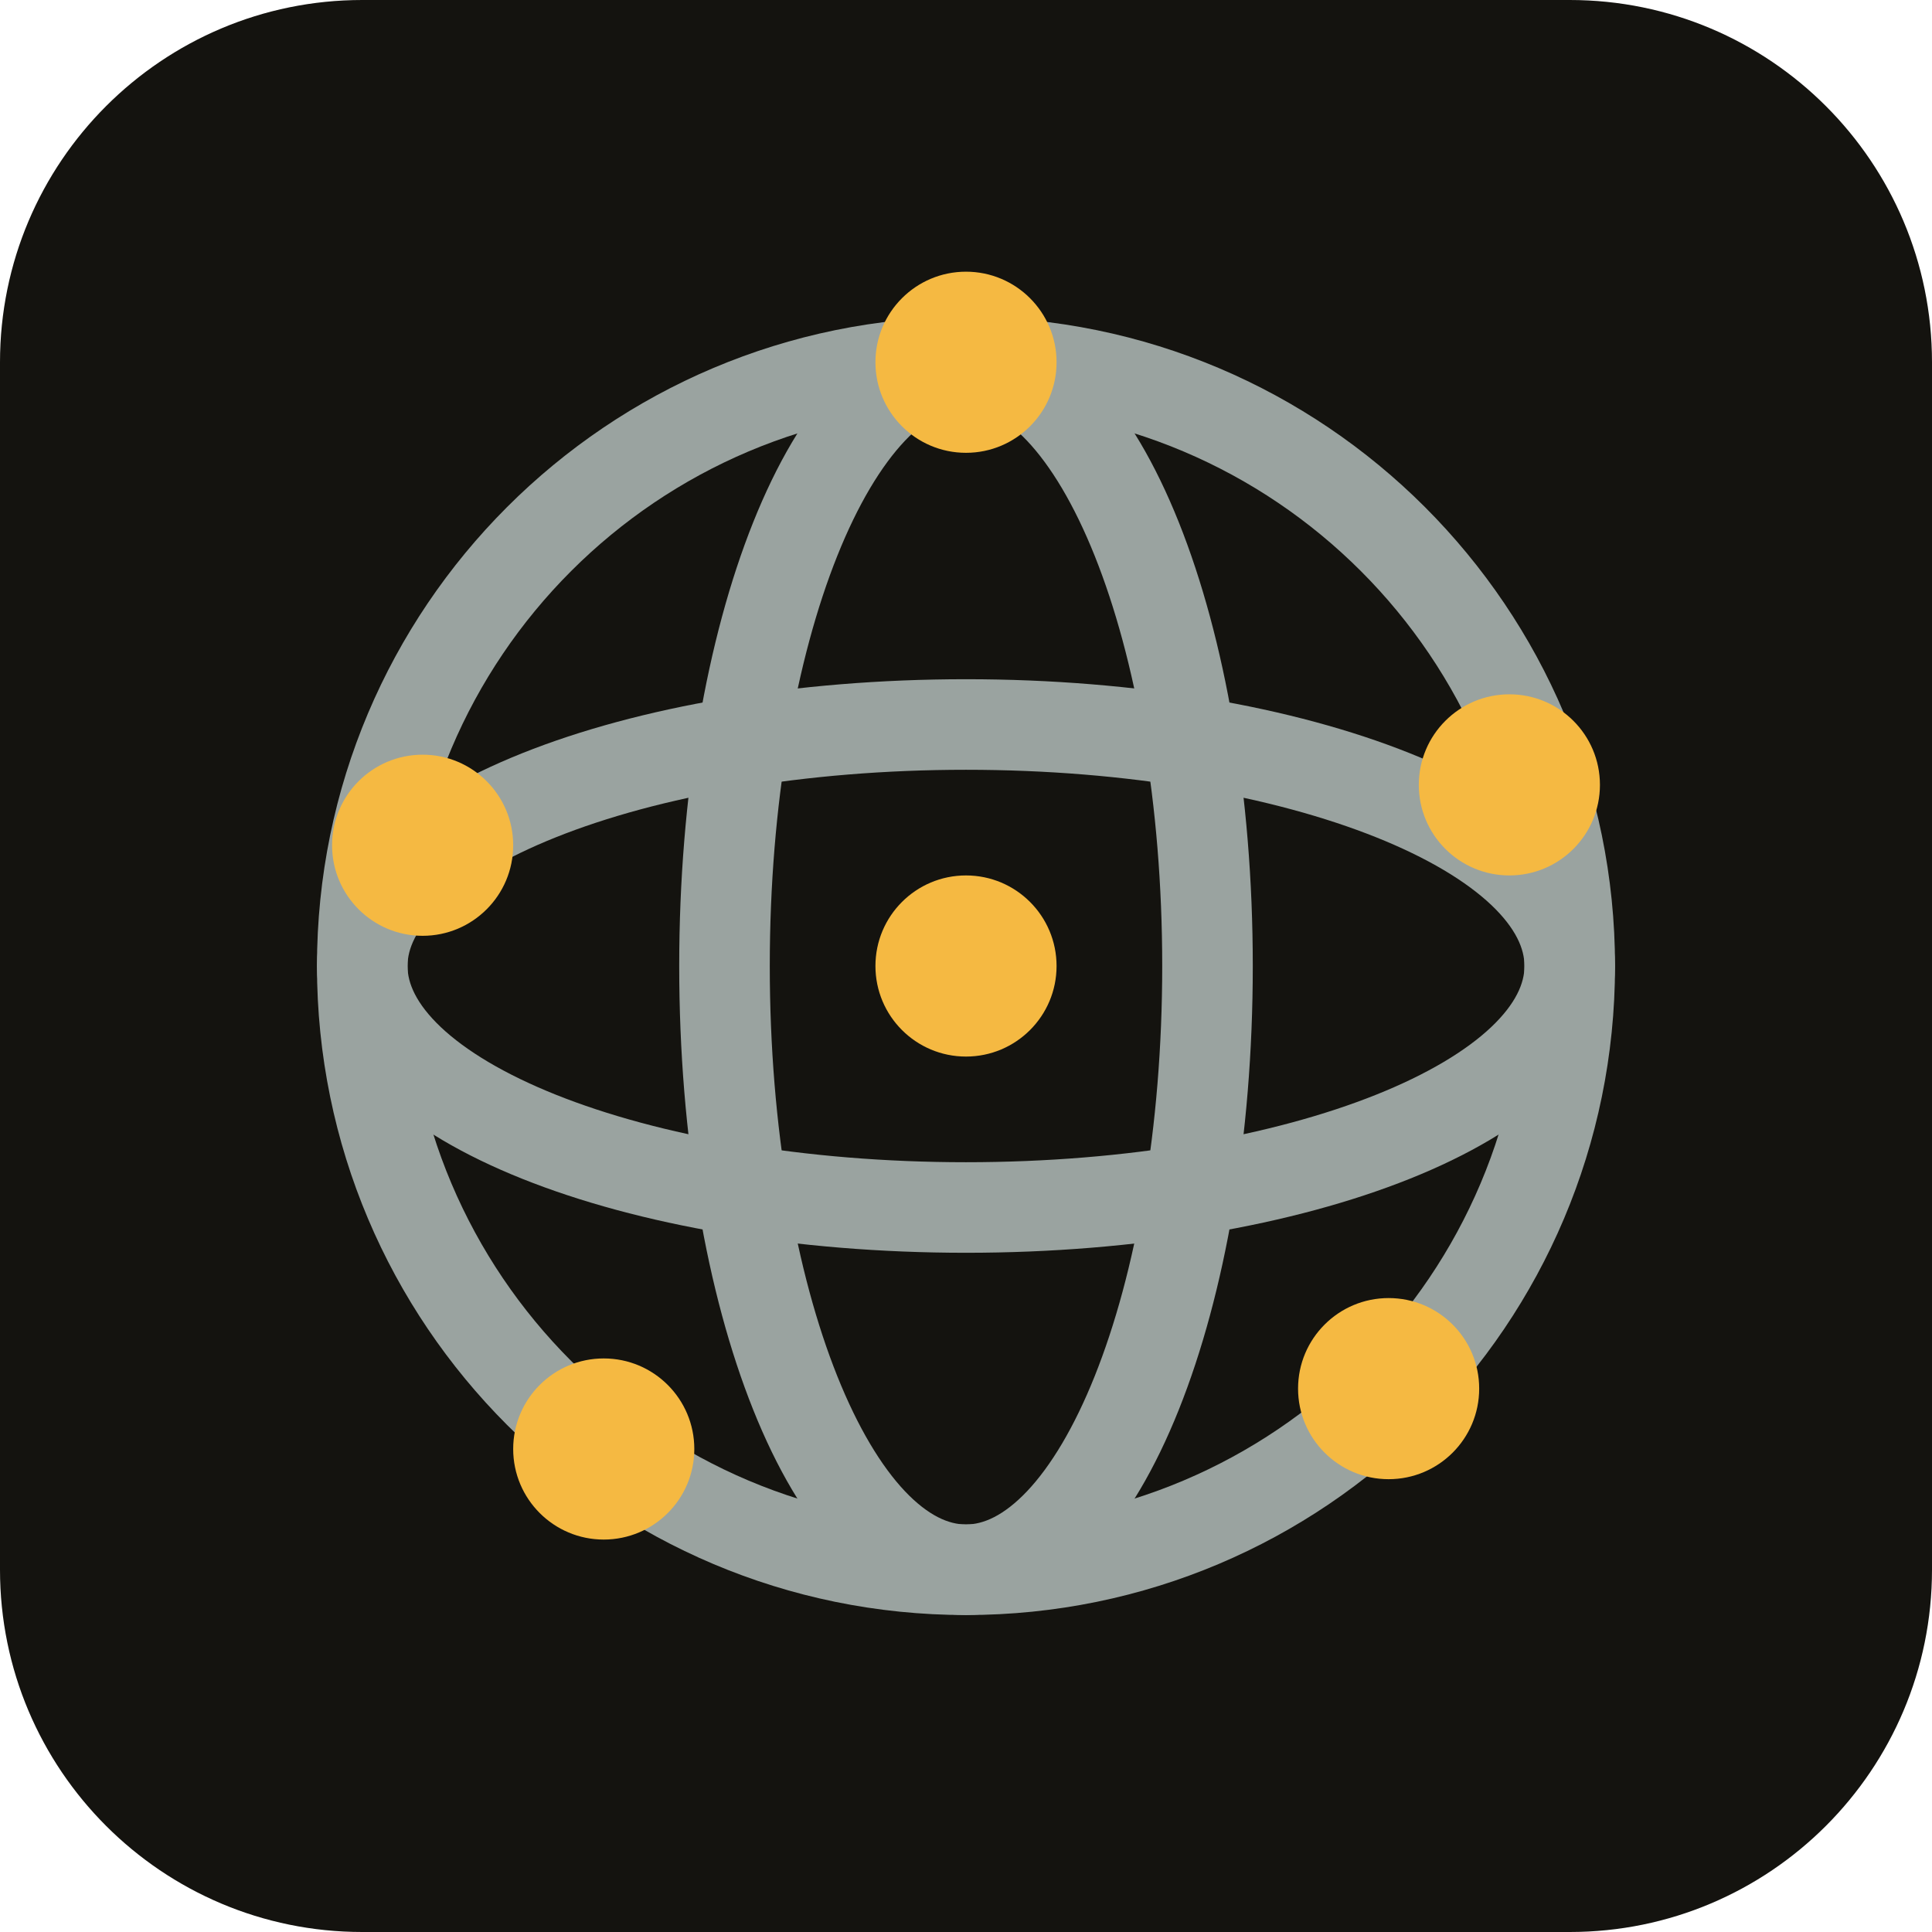
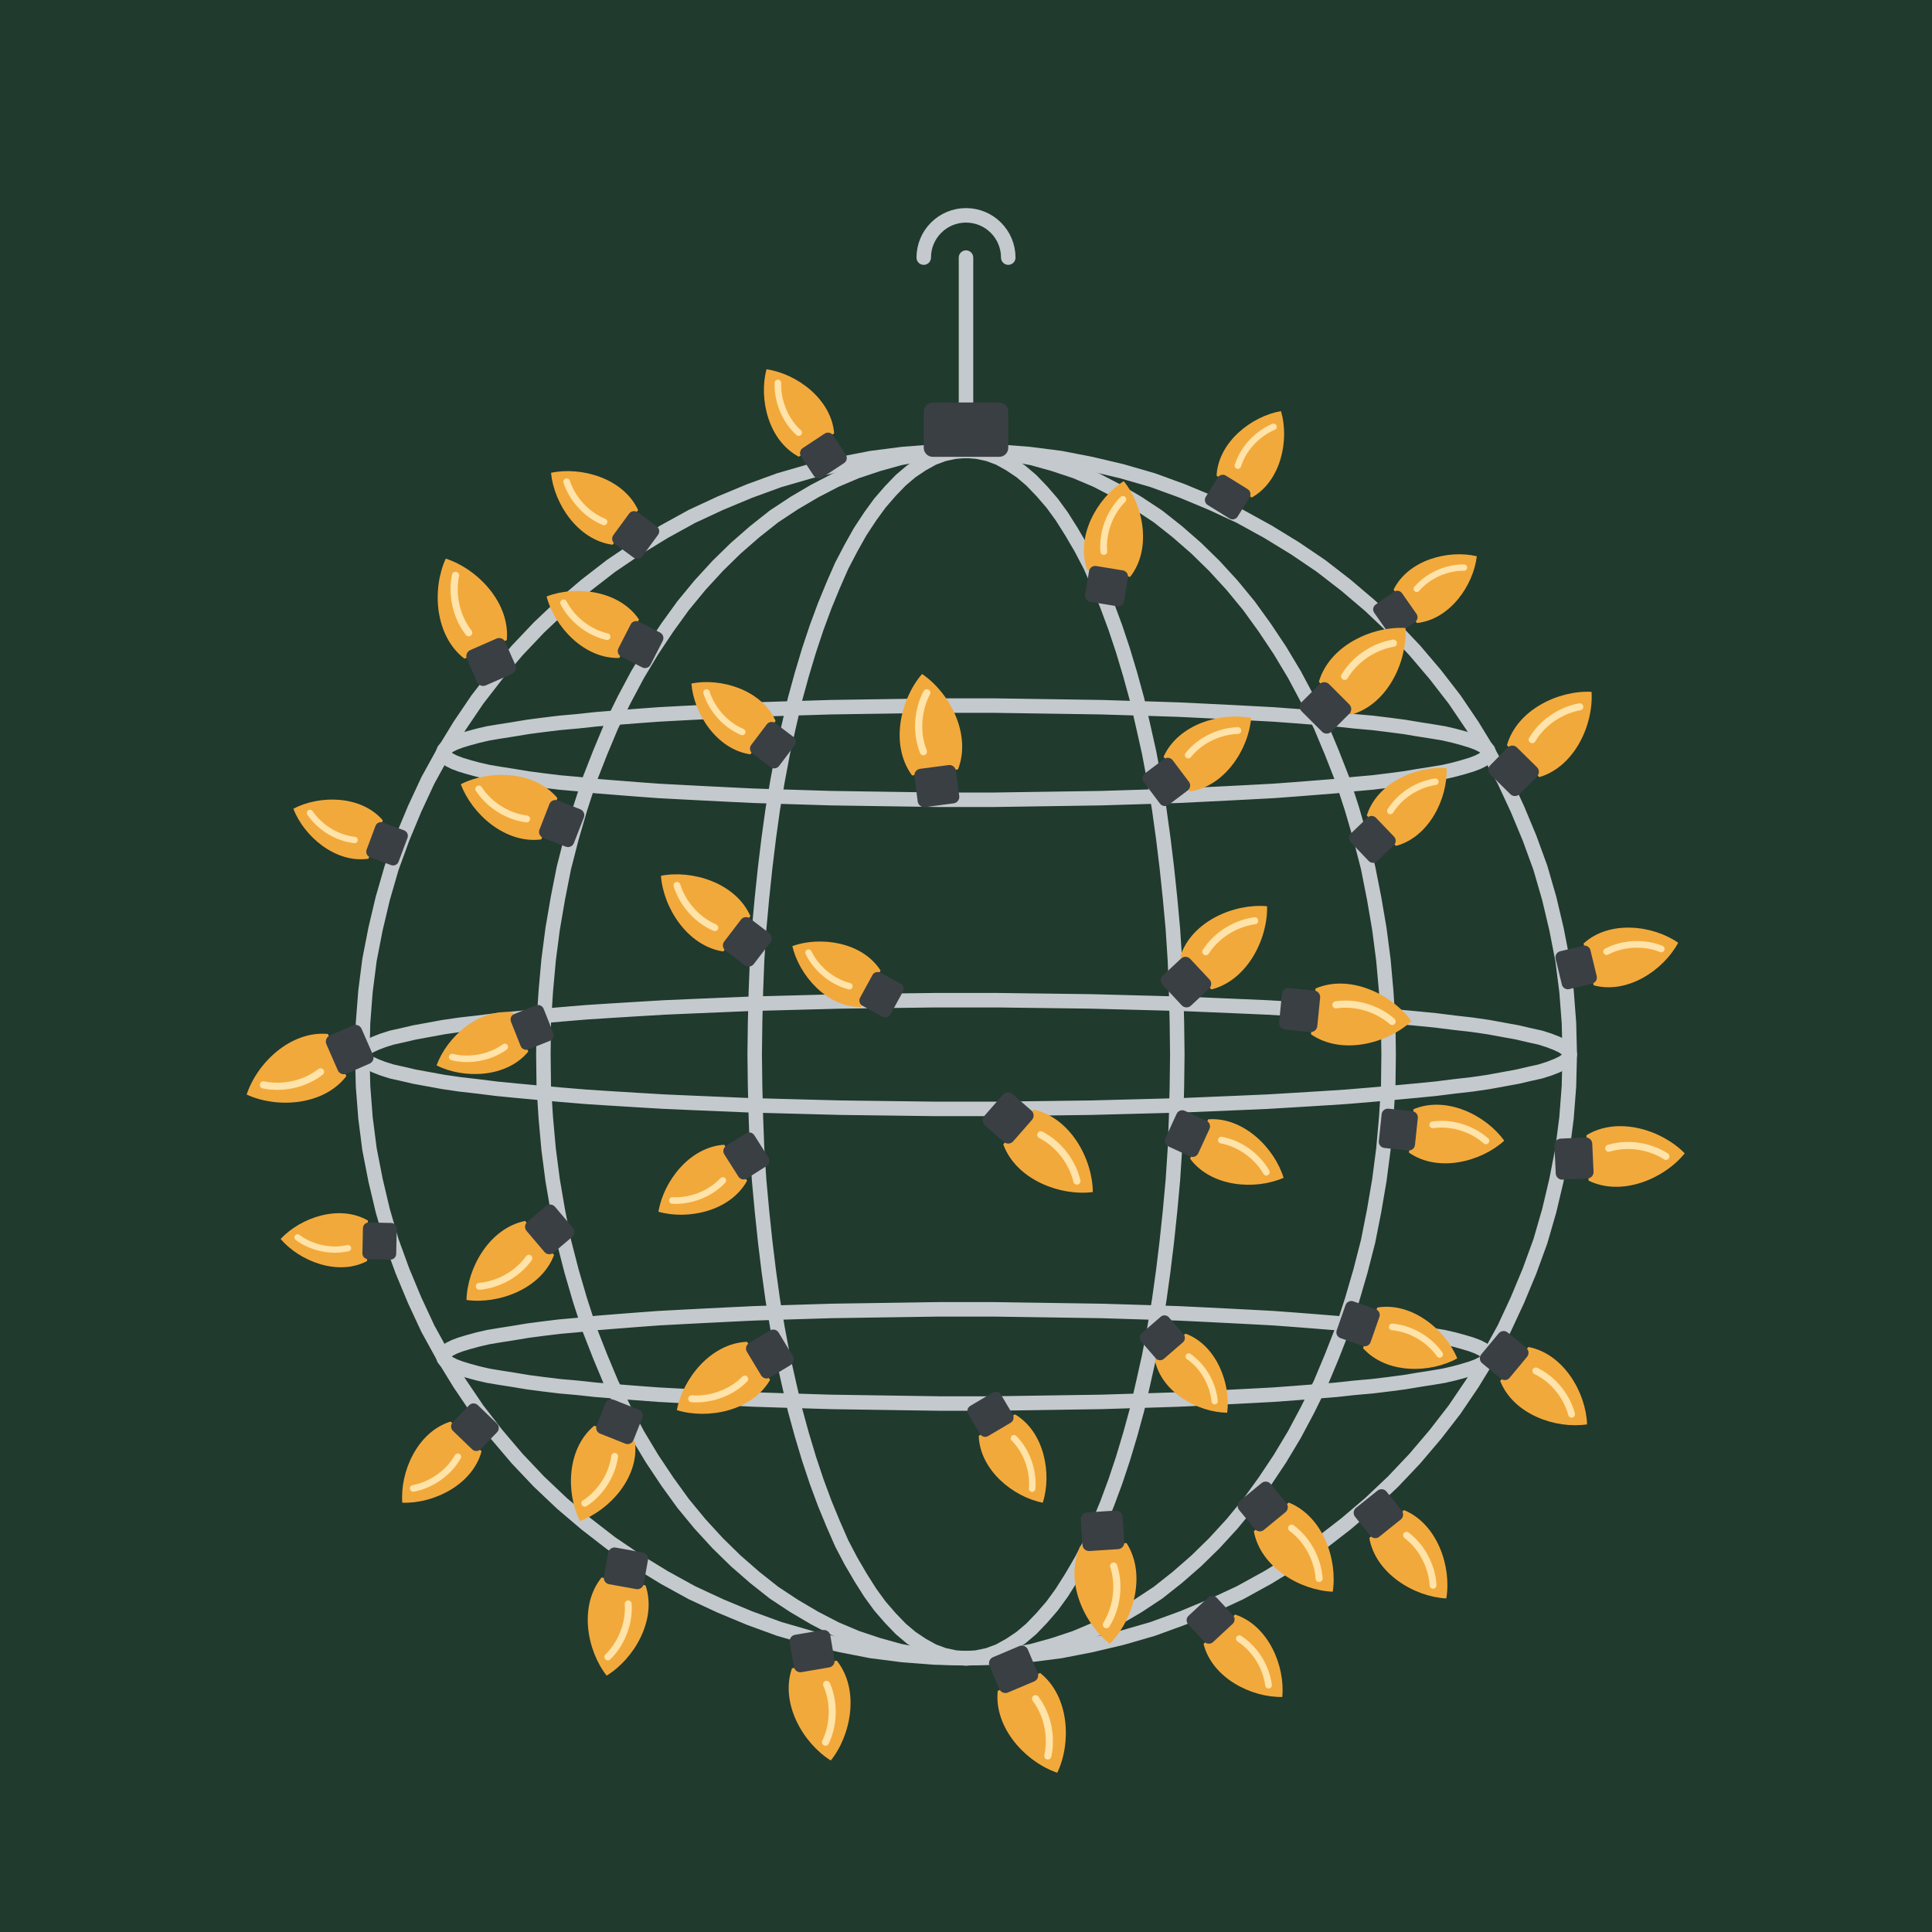
- <svg xmlns="http://www.w3.org/2000/svg" viewBox="0 0 64 64">
-   <rect width="64" height="64" rx="12" fill="#14130f" />
-   <g fill="none" stroke="#9aa3a0" stroke-width="3">
-     <circle cx="32" cy="32" r="20" />
-     <ellipse cx="32" cy="32" rx="8" ry="20" />
-     <ellipse cx="32" cy="32" rx="20" ry="8" />
-   </g>
-   <g fill="#f5b942">
-     <circle cx="32" cy="12" r="3" />
-     <circle cx="50" cy="26" r="3" />
-     <circle cx="46" cy="46" r="3" />
-     <circle cx="20" cy="48" r="3" />
-     <circle cx="14" cy="28" r="3" />
-     <circle cx="32" cy="32" r="3" />
+ <svg xmlns="http://www.w3.org/2000/svg" width="48" height="48" viewBox="0 0 480 480" role="img" style="background:#203A2E" aria-label="GravesWalker Lights and Co. logo">
+   <rect width="480" height="480" fill="#203A2E" />
+   <g fill="none" stroke="#C4C9CD" stroke-width="3.6" stroke-linecap="round" stroke-linejoin="round">
+     <path d="M 240 64.0 L 240 103.0" />
+     <path d="M 229.5 64.0 a 10.5 10.5 0 1 1 21 0" />
+     <path d="M 390.0 262.0 L 389.8 269.9 L 389.2 277.7 L 388.2 285.5 L 386.7 293.2 L 384.9 300.8 L 382.7 308.4 L 380.0 315.8 L 377.0 323.0 L 373.7 330.1 L 369.9 337.0 L 365.8 343.7 L 361.4 350.2 L 356.6 356.4 L 351.5 362.4 L 346.1 368.1 L 340.4 373.5 L 334.4 378.6 L 328.2 383.4 L 321.7 387.8 L 315.0 391.9 L 308.1 395.7 L 301.0 399.0 L 293.8 402.0 L 286.4 404.7 L 278.8 406.9 L 271.2 408.7 L 263.5 410.2 L 255.7 411.2 L 247.9 411.8 L 240.0 412.0 L 232.1 411.8 L 224.3 411.2 L 216.5 410.2 L 208.8 408.7 L 201.2 406.9 L 193.6 404.7 L 186.2 402.0 L 179.0 399.0 L 171.9 395.7 L 165.0 391.9 L 158.3 387.8 L 151.8 383.4 L 145.6 378.6 L 139.6 373.5 L 133.9 368.1 L 128.5 362.4 L 123.4 356.4 L 118.6 350.2 L 114.2 343.7 L 110.1 337.0 L 106.3 330.1 L 103.0 323.0 L 100.0 315.8 L 97.3 308.4 L 95.1 300.8 L 93.3 293.2 L 91.8 285.5 L 90.8 277.7 L 90.2 269.9 L 90.0 262.0 L 90.2 254.1 L 90.8 246.3 L 91.8 238.5 L 93.3 230.8 L 95.1 223.2 L 97.3 215.6 L 100.0 208.2 L 103.0 201.0 L 106.3 193.9 L 110.1 187.0 L 114.2 180.3 L 118.6 173.8 L 123.4 167.6 L 128.5 161.6 L 133.9 155.9 L 139.6 150.5 L 145.6 145.4 L 151.8 140.6 L 158.3 136.2 L 165.0 132.1 L 171.9 128.3 L 179.0 125.0 L 186.2 122.0 L 193.6 119.3 L 201.2 117.1 L 208.8 115.3 L 216.5 113.8 L 224.3 112.8 L 232.1 112.2 L 240.0 112.0 L 247.9 112.2 L 255.7 112.8 L 263.5 113.8 L 271.2 115.3 L 278.8 117.1 L 286.4 119.3 L 293.8 122.0 L 301.0 125.0 L 308.1 128.3 L 315.0 132.1 L 321.7 136.2 L 328.2 140.6 L 334.4 145.4 L 340.4 150.5 L 346.1 155.9 L 351.5 161.6 L 356.6 167.6 L 361.4 173.8 L 365.8 180.3 L 369.9 187.0 L 373.7 193.9 L 377.0 201.0 L 380.0 208.2 L 382.7 215.6 L 384.9 223.2 L 386.7 230.8 L 388.2 238.5 L 389.2 246.3 L 389.8 254.1 L 390.0 262.0 L 390.0 262.0" />
+     <path d="M 292.5 262.0 L 292.4 269.9 L 292.2 277.7 L 291.9 285.5 L 291.4 293.2 L 290.7 300.8 L 289.9 308.4 L 289.0 315.8 L 288.0 323.0 L 286.8 330.1 L 285.5 337.0 L 284.0 343.7 L 282.5 350.2 L 280.8 356.4 L 279.0 362.4 L 277.1 368.1 L 275.1 373.5 L 273.0 378.6 L 270.9 383.4 L 268.6 387.8 L 266.2 391.9 L 263.8 395.7 L 261.4 399.0 L 258.8 402.0 L 256.2 404.7 L 253.6 406.9 L 250.9 408.7 L 248.2 410.2 L 245.5 411.2 L 242.7 411.8 L 240.0 412.0 L 237.3 411.8 L 234.5 411.2 L 231.8 410.2 L 229.1 408.7 L 226.4 406.9 L 223.8 404.7 L 221.2 402.0 L 218.6 399.0 L 216.2 395.7 L 213.8 391.9 L 211.4 387.8 L 209.1 383.4 L 207.0 378.6 L 204.9 373.5 L 202.9 368.1 L 201.0 362.4 L 199.2 356.4 L 197.5 350.2 L 196.0 343.7 L 194.5 337.0 L 193.2 330.1 L 192.0 323.0 L 191.0 315.8 L 190.1 308.4 L 189.3 300.8 L 188.6 293.2 L 188.1 285.5 L 187.8 277.7 L 187.6 269.9 L 187.5 262.0 L 187.6 254.1 L 187.8 246.3 L 188.1 238.5 L 188.6 230.8 L 189.3 223.2 L 190.1 215.6 L 191.0 208.2 L 192.0 201.0 L 193.2 193.9 L 194.5 187.0 L 196.0 180.3 L 197.5 173.8 L 199.2 167.6 L 201.0 161.6 L 202.9 155.9 L 204.9 150.5 L 207.0 145.4 L 209.1 140.6 L 211.4 136.2 L 213.7 132.1 L 216.2 128.3 L 218.6 125.0 L 221.2 122.0 L 223.8 119.3 L 226.4 117.1 L 229.1 115.3 L 231.8 113.8 L 234.5 112.8 L 237.3 112.2 L 240.0 112.0 L 242.7 112.2 L 245.5 112.8 L 248.2 113.8 L 250.9 115.3 L 253.6 117.1 L 256.2 119.3 L 258.8 122.0 L 261.4 125.0 L 263.8 128.3 L 266.2 132.1 L 268.6 136.2 L 270.9 140.6 L 273.0 145.4 L 275.1 150.5 L 277.1 155.9 L 279.0 161.6 L 280.8 167.6 L 282.5 173.8 L 284.0 180.3 L 285.5 187.0 L 286.8 193.9 L 288.0 201.0 L 289.0 208.2 L 289.9 215.6 L 290.7 223.2 L 291.4 230.8 L 291.9 238.5 L 292.2 246.3 L 292.4 254.1 L 292.5 262.0 L 292.5 262.0" />
+     <path d="M 345.0 262.0 L 344.9 269.9 L 344.4 277.7 L 343.7 285.5 L 342.7 293.2 L 341.4 300.8 L 339.9 308.4 L 338.0 315.8 L 335.9 323.0 L 333.6 330.1 L 330.9 337.0 L 328.1 343.7 L 324.9 350.2 L 321.6 356.4 L 318.0 362.4 L 314.2 368.1 L 310.3 373.5 L 306.1 378.6 L 301.7 383.4 L 297.2 387.8 L 292.5 391.9 L 287.7 395.7 L 282.7 399.0 L 277.6 402.0 L 272.4 404.7 L 267.2 406.9 L 261.8 408.7 L 256.4 410.2 L 251.0 411.2 L 245.5 411.8 L 240.0 412.0 L 234.5 411.8 L 229.0 411.2 L 223.6 410.2 L 218.2 408.7 L 212.8 406.9 L 207.6 404.7 L 202.4 402.0 L 197.3 399.0 L 192.3 395.7 L 187.5 391.9 L 182.8 387.8 L 178.3 383.4 L 173.9 378.6 L 169.7 373.5 L 165.8 368.1 L 162.0 362.4 L 158.4 356.4 L 155.1 350.2 L 151.9 343.7 L 149.1 337.0 L 146.4 330.1 L 144.1 323.0 L 142.0 315.8 L 140.1 308.4 L 138.6 300.8 L 137.3 293.2 L 136.3 285.5 L 135.6 277.7 L 135.1 269.9 L 135.0 262.0 L 135.1 254.1 L 135.6 246.3 L 136.3 238.5 L 137.3 230.8 L 138.6 223.2 L 140.1 215.6 L 142.0 208.2 L 144.1 201.0 L 146.4 193.9 L 149.1 187.0 L 151.9 180.3 L 155.1 173.8 L 158.4 167.6 L 162.0 161.6 L 165.8 155.9 L 169.7 150.5 L 173.9 145.4 L 178.3 140.6 L 182.8 136.2 L 187.5 132.1 L 192.3 128.3 L 197.3 125.0 L 202.4 122.0 L 207.6 119.3 L 212.8 117.1 L 218.2 115.3 L 223.6 113.8 L 229.0 112.8 L 234.5 112.2 L 240.0 112.0 L 245.5 112.2 L 251.0 112.8 L 256.4 113.8 L 261.8 115.3 L 267.2 117.1 L 272.4 119.3 L 277.6 122.0 L 282.7 125.0 L 287.7 128.3 L 292.5 132.1 L 297.2 136.2 L 301.7 140.6 L 306.1 145.4 L 310.3 150.5 L 314.2 155.9 L 318.0 161.6 L 321.6 167.6 L 324.9 173.8 L 328.1 180.3 L 330.9 187.0 L 333.6 193.9 L 335.9 201.0 L 338.0 208.2 L 339.9 215.6 L 341.4 223.2 L 342.7 230.8 L 343.7 238.5 L 344.4 246.3 L 344.9 254.1 L 345.0 262.0 L 345.0 262.0" />
+     <path d="M 369.9 187.0 L 369.7 187.6 L 369.2 188.2 L 368.3 188.8 L 367.1 189.4 L 365.5 190.0 L 363.5 190.6 L 361.3 191.2 L 358.7 191.8 L 355.7 192.3 L 352.5 192.8 L 348.9 193.4 L 345.1 193.9 L 341.0 194.4 L 336.5 194.8 L 331.9 195.3 L 326.9 195.7 L 321.8 196.1 L 316.4 196.5 L 310.8 196.8 L 305.0 197.1 L 299.0 197.4 L 292.8 197.7 L 286.6 197.9 L 280.1 198.1 L 273.6 198.3 L 267.0 198.4 L 260.3 198.5 L 253.6 198.6 L 246.8 198.7 L 240.0 198.7 L 233.2 198.7 L 226.4 198.6 L 219.7 198.5 L 213.0 198.4 L 206.4 198.3 L 199.9 198.1 L 193.4 197.9 L 187.2 197.7 L 181.0 197.4 L 175.0 197.1 L 169.2 196.8 L 163.6 196.5 L 158.2 196.1 L 153.1 195.7 L 148.1 195.3 L 143.5 194.8 L 139.0 194.4 L 134.9 193.9 L 131.1 193.4 L 127.5 192.8 L 124.3 192.3 L 121.3 191.8 L 118.7 191.2 L 116.5 190.6 L 114.5 190.0 L 112.9 189.4 L 111.7 188.8 L 110.8 188.2 L 110.3 187.6 L 110.1 187.0 L 110.3 186.4 L 110.8 185.8 L 111.7 185.2 L 112.9 184.6 L 114.5 184.0 L 116.5 183.4 L 118.7 182.8 L 121.3 182.2 L 124.3 181.7 L 127.5 181.2 L 131.1 180.6 L 134.9 180.1 L 139.0 179.6 L 143.5 179.2 L 148.1 178.7 L 153.1 178.3 L 158.2 177.9 L 163.6 177.5 L 169.2 177.2 L 175.0 176.9 L 181.0 176.6 L 187.2 176.3 L 193.4 176.1 L 199.9 175.9 L 206.4 175.7 L 213.0 175.6 L 219.7 175.5 L 226.4 175.4 L 233.2 175.3 L 240.0 175.3 L 246.8 175.3 L 253.6 175.4 L 260.3 175.5 L 267.0 175.6 L 273.6 175.7 L 280.1 175.9 L 286.6 176.1 L 292.8 176.3 L 299.0 176.6 L 305.0 176.9 L 310.8 177.2 L 316.4 177.5 L 321.8 177.9 L 326.9 178.3 L 331.9 178.7 L 336.5 179.2 L 341.0 179.6 L 345.1 180.1 L 348.9 180.6 L 352.5 181.2 L 355.7 181.7 L 358.7 182.2 L 361.3 182.8 L 363.5 183.4 L 365.5 184.0 L 367.1 184.6 L 368.3 185.2 L 369.2 185.8 L 369.7 186.4 L 369.9 187.0 L 369.9 187.0" />
+     <path d="M 390.0 262.0 L 389.8 262.7 L 389.2 263.4 L 388.2 264.1 L 386.7 264.8 L 384.9 265.5 L 382.7 266.2 L 380.0 266.8 L 377.0 267.5 L 373.7 268.1 L 369.9 268.8 L 365.8 269.4 L 361.4 269.9 L 356.6 270.5 L 351.5 271.0 L 346.1 271.5 L 340.4 272.0 L 334.4 272.5 L 328.2 272.9 L 321.7 273.3 L 315.0 273.7 L 308.1 274.0 L 301.0 274.3 L 293.8 274.6 L 286.4 274.8 L 278.8 275.0 L 271.2 275.2 L 263.5 275.3 L 255.7 275.4 L 247.9 275.5 L 240.0 275.5 L 232.1 275.5 L 224.3 275.4 L 216.5 275.3 L 208.8 275.2 L 201.2 275.0 L 193.6 274.8 L 186.2 274.6 L 179.0 274.3 L 171.9 274.0 L 165.0 273.7 L 158.3 273.3 L 151.8 272.9 L 145.6 272.5 L 139.6 272.0 L 133.9 271.5 L 128.5 271.0 L 123.4 270.5 L 118.6 269.9 L 114.2 269.4 L 110.1 268.8 L 106.3 268.1 L 103.0 267.5 L 100.0 266.8 L 97.3 266.2 L 95.1 265.5 L 93.3 264.8 L 91.8 264.1 L 90.8 263.4 L 90.2 262.7 L 90.0 262.0 L 90.2 261.3 L 90.8 260.6 L 91.8 259.9 L 93.3 259.2 L 95.1 258.5 L 97.3 257.8 L 100.0 257.2 L 103.0 256.5 L 106.3 255.9 L 110.1 255.2 L 114.2 254.6 L 118.6 254.1 L 123.4 253.5 L 128.5 253.0 L 133.9 252.5 L 139.6 252.0 L 145.6 251.5 L 151.8 251.1 L 158.3 250.7 L 165.0 250.3 L 171.9 250.0 L 179.0 249.7 L 186.2 249.4 L 193.6 249.2 L 201.2 249.0 L 208.8 248.8 L 216.5 248.7 L 224.3 248.6 L 232.1 248.5 L 240.0 248.5 L 247.9 248.5 L 255.7 248.6 L 263.5 248.7 L 271.2 248.8 L 278.8 249.0 L 286.4 249.2 L 293.8 249.4 L 301.0 249.7 L 308.1 250.0 L 315.0 250.3 L 321.7 250.7 L 328.2 251.1 L 334.4 251.5 L 340.4 252.0 L 346.1 252.5 L 351.5 253.0 L 356.6 253.5 L 361.4 254.1 L 365.8 254.6 L 369.9 255.2 L 373.7 255.9 L 377.0 256.5 L 380.0 257.2 L 382.7 257.8 L 384.9 258.5 L 386.7 259.2 L 388.2 259.9 L 389.2 260.6 L 389.8 261.3 L 390.0 262.0 L 390.0 262.0" />
+     <path d="M 369.9 337.0 L 369.7 337.6 L 369.2 338.2 L 368.3 338.8 L 367.1 339.4 L 365.5 340.0 L 363.5 340.6 L 361.3 341.2 L 358.7 341.8 L 355.7 342.3 L 352.5 342.8 L 348.9 343.4 L 345.1 343.9 L 341.0 344.4 L 336.5 344.8 L 331.9 345.3 L 326.9 345.7 L 321.8 346.1 L 316.4 346.5 L 310.8 346.8 L 305.0 347.1 L 299.0 347.4 L 292.8 347.7 L 286.6 347.9 L 280.1 348.1 L 273.6 348.3 L 267.0 348.4 L 260.3 348.5 L 253.6 348.6 L 246.8 348.7 L 240.0 348.7 L 233.2 348.7 L 226.4 348.6 L 219.7 348.5 L 213.0 348.4 L 206.4 348.3 L 199.9 348.1 L 193.4 347.9 L 187.2 347.7 L 181.0 347.4 L 175.0 347.1 L 169.2 346.8 L 163.6 346.5 L 158.2 346.1 L 153.1 345.7 L 148.1 345.3 L 143.5 344.8 L 139.0 344.4 L 134.9 343.9 L 131.1 343.4 L 127.5 342.8 L 124.3 342.3 L 121.3 341.8 L 118.7 341.2 L 116.5 340.6 L 114.5 340.0 L 112.9 339.4 L 111.7 338.8 L 110.8 338.2 L 110.3 337.6 L 110.1 337.0 L 110.3 336.4 L 110.8 335.8 L 111.7 335.2 L 112.9 334.6 L 114.5 334.0 L 116.5 333.4 L 118.7 332.8 L 121.3 332.2 L 124.3 331.7 L 127.5 331.2 L 131.1 330.6 L 134.9 330.1 L 139.0 329.6 L 143.5 329.2 L 148.1 328.7 L 153.1 328.3 L 158.2 327.9 L 163.6 327.5 L 169.2 327.2 L 175.0 326.9 L 181.0 326.6 L 187.2 326.3 L 193.4 326.1 L 199.9 325.9 L 206.4 325.7 L 213.0 325.6 L 219.7 325.5 L 226.4 325.4 L 233.2 325.3 L 240.0 325.3 L 246.8 325.3 L 253.6 325.4 L 260.3 325.5 L 267.0 325.6 L 273.6 325.7 L 280.1 325.9 L 286.6 326.1 L 292.8 326.3 L 299.0 326.6 L 305.0 326.9 L 310.8 327.2 L 316.4 327.5 L 321.8 327.9 L 326.9 328.3 L 331.9 328.7 L 336.5 329.2 L 341.0 329.6 L 345.1 330.1 L 348.9 330.6 L 352.5 331.2 L 355.7 331.7 L 358.7 332.2 L 361.3 332.8 L 363.5 333.4 L 365.5 334.0 L 367.1 334.6 L 368.3 335.2 L 369.2 335.8 L 369.7 336.4 L 369.9 337.0 L 369.9 337.0" />
+   </g>
+   <rect x="229.5" y="100.0" width="21" height="13.5" rx="2.25" fill="#3A3F44" />
+   <g transform="translate(387.7 288.0) rotate(87.3) scale(1.343483)">
+     <path d="M -4.2 -5 C -7.5 -11 -4.5 -19 0 -23 C 4.5 -19 7.5 -11 4.2 -5 Z" fill="#F2A93B" />
+     <path d="M -1.6 -9 C -2.6 -13 -1.4 -17 0.4 -19.5" fill="none" stroke="#FFE3A8" stroke-width="1.3" stroke-linecap="round" />
+     <rect x="-3.8" y="-6" width="7.6" height="7" rx="1.2" fill="#3A3F44" />
+   </g>
+   <g transform="translate(371.2 334.7) rotate(129.7) scale(1.305465)">
+     <path d="M -4.2 -5 C -7.5 -11 -4.5 -19 0 -23 C 4.5 -19 7.5 -11 4.2 -5 Z" fill="#F2A93B" />
+     <path d="M -1.6 -9 C -2.6 -13 -1.4 -17 0.4 -19.5" fill="none" stroke="#FFE3A8" stroke-width="1.3" stroke-linecap="round" />
+     <rect x="-3.8" y="-6" width="7.6" height="7" rx="1.2" fill="#3A3F44" />
+   </g>
+   <g transform="translate(340.4 373.5) rotate(141.3) scale(1.31636)">
+     <path d="M -4.2 -5 C -7.5 -11 -4.5 -19 0 -23 C 4.5 -19 7.5 -11 4.2 -5 Z" fill="#F2A93B" />
+     <path d="M -1.6 -9 C -2.6 -13 -1.4 -17 0.4 -19.5" fill="none" stroke="#FFE3A8" stroke-width="1.3" stroke-linecap="round" />
+     <rect x="-3.8" y="-6" width="7.6" height="7" rx="1.2" fill="#3A3F44" />
+   </g>
+   <g transform="translate(298.6 400.1) rotate(137.1) scale(1.27609)">
+     <path d="M -4.2 -5 C -7.5 -11 -4.5 -19 0 -23 C 4.5 -19 7.5 -11 4.2 -5 Z" fill="#F2A93B" />
+     <path d="M -1.6 -9 C -2.6 -13 -1.4 -17 0.4 -19.5" fill="none" stroke="#FFE3A8" stroke-width="1.3" stroke-linecap="round" />
+     <rect x="-3.8" y="-6" width="7.6" height="7" rx="1.2" fill="#3A3F44" />
+   </g>
+   <g transform="translate(250.5 411.6) rotate(157.1) scale(1.360887)">
+     <path d="M -4.2 -5 C -7.5 -11 -4.5 -19 0 -23 C 4.5 -19 7.5 -11 4.2 -5 Z" fill="#F2A93B" />
+     <path d="M -1.6 -9 C -2.6 -13 -1.4 -17 0.4 -19.5" fill="none" stroke="#FFE3A8" stroke-width="1.3" stroke-linecap="round" />
+     <rect x="-3.8" y="-6" width="7.6" height="7" rx="1.2" fill="#3A3F44" />
+   </g>
+   <g transform="translate(201.2 406.9) rotate(-189.7) scale(1.345025)">
+     <path d="M -4.2 -5 C -7.5 -11 -4.5 -19 0 -23 C 4.5 -19 7.5 -11 4.2 -5 Z" fill="#F2A93B" />
+     <path d="M -1.6 -9 C -2.6 -13 -1.4 -17 0.4 -19.5" fill="none" stroke="#FFE3A8" stroke-width="1.3" stroke-linecap="round" />
+     <rect x="-3.8" y="-6" width="7.6" height="7" rx="1.2" fill="#3A3F44" />
+   </g>
+   <g transform="translate(156.1 386.4) rotate(-169.8) scale(1.321024)">
+     <path d="M -4.2 -5 C -7.5 -11 -4.5 -19 0 -23 C 4.5 -19 7.5 -11 4.2 -5 Z" fill="#F2A93B" />
+     <path d="M -1.6 -9 C -2.6 -13 -1.4 -17 0.4 -19.5" fill="none" stroke="#FFE3A8" stroke-width="1.3" stroke-linecap="round" />
+     <rect x="-3.8" y="-6" width="7.6" height="7" rx="1.2" fill="#3A3F44" />
+   </g>
+   <g transform="translate(120.2 352.3) rotate(-136.1) scale(1.26964)">
+     <path d="M -4.2 -5 C -7.5 -11 -4.5 -19 0 -23 C 4.5 -19 7.5 -11 4.2 -5 Z" fill="#F2A93B" />
+     <path d="M -1.6 -9 C -2.6 -13 -1.4 -17 0.4 -19.5" fill="none" stroke="#FFE3A8" stroke-width="1.3" stroke-linecap="round" />
+     <rect x="-3.8" y="-6" width="7.6" height="7" rx="1.2" fill="#3A3F44" />
+   </g>
+   <g transform="translate(97.3 308.4) rotate(-88.8) scale(1.199386)">
+     <path d="M -4.2 -5 C -7.5 -11 -4.5 -19 0 -23 C 4.5 -19 7.5 -11 4.2 -5 Z" fill="#F2A93B" />
+     <path d="M -1.6 -9 C -2.6 -13 -1.4 -17 0.4 -19.5" fill="none" stroke="#FFE3A8" stroke-width="1.3" stroke-linecap="round" />
+     <rect x="-3.8" y="-6" width="7.6" height="7" rx="1.2" fill="#3A3F44" />
+   </g>
+   <g transform="translate(90.0 259.4) rotate(-113.6) scale(1.362536)">
+     <path d="M -4.2 -5 C -7.5 -11 -4.5 -19 0 -23 C 4.5 -19 7.5 -11 4.2 -5 Z" fill="#F2A93B" />
+     <path d="M -1.6 -9 C -2.6 -13 -1.4 -17 0.4 -19.5" fill="none" stroke="#FFE3A8" stroke-width="1.3" stroke-linecap="round" />
+     <rect x="-3.8" y="-6" width="7.6" height="7" rx="1.2" fill="#3A3F44" />
+   </g>
+   <g transform="translate(99.0 210.7) rotate(-69.5) scale(1.212558)">
+     <path d="M -4.2 -5 C -7.5 -11 -4.5 -19 0 -23 C 4.5 -19 7.5 -11 4.2 -5 Z" fill="#F2A93B" />
+     <path d="M -1.6 -9 C -2.6 -13 -1.4 -17 0.4 -19.5" fill="none" stroke="#FFE3A8" stroke-width="1.3" stroke-linecap="round" />
+     <rect x="-3.8" y="-6" width="7.6" height="7" rx="1.2" fill="#3A3F44" />
+   </g>
+   <g transform="translate(123.4 167.6) rotate(-23.7) scale(1.368302)">
+     <path d="M -4.2 -5 C -7.5 -11 -4.5 -19 0 -23 C 4.5 -19 7.5 -11 4.2 -5 Z" fill="#F2A93B" />
+     <path d="M -1.6 -9 C -2.6 -13 -1.4 -17 0.4 -19.5" fill="none" stroke="#FFE3A8" stroke-width="1.3" stroke-linecap="round" />
+     <rect x="-3.8" y="-6" width="7.6" height="7" rx="1.2" fill="#3A3F44" />
+   </g>
+   <g transform="translate(160.5 134.8) rotate(-53.7) scale(1.273024)">
+     <path d="M -4.2 -5 C -7.5 -11 -4.5 -19 0 -23 C 4.5 -19 7.5 -11 4.2 -5 Z" fill="#F2A93B" />
+     <path d="M -1.6 -9 C -2.6 -13 -1.4 -17 0.4 -19.5" fill="none" stroke="#FFE3A8" stroke-width="1.3" stroke-linecap="round" />
+     <rect x="-3.8" y="-6" width="7.6" height="7" rx="1.2" fill="#3A3F44" />
+   </g>
+   <g transform="translate(206.3 115.8) rotate(-33.4) scale(1.252882)">
+     <path d="M -4.2 -5 C -7.5 -11 -4.5 -19 0 -23 C 4.5 -19 7.5 -11 4.2 -5 Z" fill="#F2A93B" />
+     <path d="M -1.6 -9 C -2.6 -13 -1.4 -17 0.4 -19.5" fill="none" stroke="#FFE3A8" stroke-width="1.3" stroke-linecap="round" />
+     <rect x="-3.8" y="-6" width="7.6" height="7" rx="1.2" fill="#3A3F44" />
+   </g>
+   <g transform="translate(303.4 126.1) rotate(31.8) scale(1.225761)">
+     <path d="M -4.2 -5 C -7.5 -11 -4.5 -19 0 -23 C 4.5 -19 7.5 -11 4.2 -5 Z" fill="#F2A93B" />
+     <path d="M -1.6 -9 C -2.6 -13 -1.4 -17 0.4 -19.5" fill="none" stroke="#FFE3A8" stroke-width="1.3" stroke-linecap="round" />
+     <rect x="-3.8" y="-6" width="7.6" height="7" rx="1.2" fill="#3A3F44" />
+   </g>
+   <g transform="translate(344.2 154.1) rotate(55.0) scale(1.205346)">
+     <path d="M -4.2 -5 C -7.5 -11 -4.5 -19 0 -23 C 4.5 -19 7.5 -11 4.2 -5 Z" fill="#F2A93B" />
+     <path d="M -1.6 -9 C -2.6 -13 -1.4 -17 0.4 -19.5" fill="none" stroke="#FFE3A8" stroke-width="1.3" stroke-linecap="round" />
+     <rect x="-3.8" y="-6" width="7.6" height="7" rx="1.2" fill="#3A3F44" />
+   </g>
+   <g transform="translate(373.7 193.9) rotate(44.6) scale(1.344457)">
+     <path d="M -4.2 -5 C -7.5 -11 -4.5 -19 0 -23 C 4.5 -19 7.5 -11 4.2 -5 Z" fill="#F2A93B" />
+     <path d="M -1.6 -9 C -2.6 -13 -1.4 -17 0.4 -19.5" fill="none" stroke="#FFE3A8" stroke-width="1.3" stroke-linecap="round" />
+     <rect x="-3.8" y="-6" width="7.6" height="7" rx="1.2" fill="#3A3F44" />
+   </g>
+   <g transform="translate(388.5 241.1) rotate(76.4) scale(1.272229)">
+     <path d="M -4.2 -5 C -7.5 -11 -4.5 -19 0 -23 C 4.5 -19 7.5 -11 4.2 -5 Z" fill="#F2A93B" />
+     <path d="M -1.6 -9 C -2.6 -13 -1.4 -17 0.4 -19.5" fill="none" stroke="#FFE3A8" stroke-width="1.3" stroke-linecap="round" />
+     <rect x="-3.8" y="-6" width="7.6" height="7" rx="1.2" fill="#3A3F44" />
+   </g>
+   <g transform="translate(292.1 280.3) rotate(114.7) scale(1.282772)">
+     <path d="M -4.2 -5 C -7.5 -11 -4.5 -19 0 -23 C 4.5 -19 7.5 -11 4.2 -5 Z" fill="#F2A93B" />
+     <path d="M -1.6 -9 C -2.6 -13 -1.4 -17 0.4 -19.5" fill="none" stroke="#FFE3A8" stroke-width="1.3" stroke-linecap="round" />
+     <rect x="-3.8" y="-6" width="7.6" height="7" rx="1.2" fill="#3A3F44" />
+   </g>
+   <g transform="translate(286.8 330.1) rotate(139.1) scale(1.20155)">
+     <path d="M -4.2 -5 C -7.5 -11 -4.5 -19 0 -23 C 4.5 -19 7.5 -11 4.2 -5 Z" fill="#F2A93B" />
+     <path d="M -1.6 -9 C -2.6 -13 -1.4 -17 0.4 -19.5" fill="none" stroke="#FFE3A8" stroke-width="1.3" stroke-linecap="round" />
+     <rect x="-3.8" y="-6" width="7.6" height="7" rx="1.2" fill="#3A3F44" />
+   </g>
+   <g transform="translate(273.7 376.9) rotate(176.3) scale(1.372078)">
+     <path d="M -4.2 -5 C -7.5 -11 -4.5 -19 0 -23 C 4.5 -19 7.5 -11 4.2 -5 Z" fill="#F2A93B" />
+     <path d="M -1.6 -9 C -2.6 -13 -1.4 -17 0.4 -19.5" fill="none" stroke="#FFE3A8" stroke-width="1.3" stroke-linecap="round" />
+     <rect x="-3.8" y="-6" width="7.6" height="7" rx="1.2" fill="#3A3F44" />
+   </g>
+   <g transform="translate(194.1 334.7) rotate(-121.1) scale(1.316774)">
+     <path d="M -4.2 -5 C -7.5 -11 -4.5 -19 0 -23 C 4.5 -19 7.5 -11 4.2 -5 Z" fill="#F2A93B" />
+     <path d="M -1.6 -9 C -2.6 -13 -1.4 -17 0.4 -19.5" fill="none" stroke="#FFE3A8" stroke-width="1.3" stroke-linecap="round" />
+     <rect x="-3.8" y="-6" width="7.6" height="7" rx="1.2" fill="#3A3F44" />
+   </g>
+   <g transform="translate(188.1 285.5) rotate(-122.4) scale(1.262089)">
+     <path d="M -4.2 -5 C -7.5 -11 -4.5 -19 0 -23 C 4.5 -19 7.5 -11 4.2 -5 Z" fill="#F2A93B" />
+     <path d="M -1.6 -9 C -2.6 -13 -1.4 -17 0.4 -19.5" fill="none" stroke="#FFE3A8" stroke-width="1.3" stroke-linecap="round" />
+     <rect x="-3.8" y="-6" width="7.6" height="7" rx="1.2" fill="#3A3F44" />
+   </g>
+   <g transform="translate(188.3 236.0) rotate(-52.6) scale(1.318627)">
+     <path d="M -4.2 -5 C -7.5 -11 -4.5 -19 0 -23 C 4.5 -19 7.5 -11 4.2 -5 Z" fill="#F2A93B" />
+     <path d="M -1.6 -9 C -2.6 -13 -1.4 -17 0.4 -19.5" fill="none" stroke="#FFE3A8" stroke-width="1.3" stroke-linecap="round" />
+     <rect x="-3.8" y="-6" width="7.6" height="7" rx="1.2" fill="#3A3F44" />
+   </g>
+   <g transform="translate(194.5 187.0) rotate(-52.9) scale(1.238765)">
+     <path d="M -4.2 -5 C -7.5 -11 -4.5 -19 0 -23 C 4.5 -19 7.5 -11 4.2 -5 Z" fill="#F2A93B" />
+     <path d="M -1.6 -9 C -2.6 -13 -1.4 -17 0.4 -19.5" fill="none" stroke="#FFE3A8" stroke-width="1.3" stroke-linecap="round" />
+     <rect x="-3.8" y="-6" width="7.6" height="7" rx="1.2" fill="#3A3F44" />
+   </g>
+   <g transform="translate(274.4 148.8) rotate(9.3) scale(1.289066)">
+     <path d="M -4.2 -5 C -7.5 -11 -4.5 -19 0 -23 C 4.5 -19 7.5 -11 4.2 -5 Z" fill="#F2A93B" />
+     <path d="M -1.6 -9 C -2.6 -13 -1.4 -17 0.4 -19.5" fill="none" stroke="#FFE3A8" stroke-width="1.3" stroke-linecap="round" />
+     <rect x="-3.8" y="-6" width="7.6" height="7" rx="1.2" fill="#3A3F44" />
+   </g>
+   <g transform="translate(287.2 196.2) rotate(53.0) scale(1.287002)">
+     <path d="M -4.2 -5 C -7.5 -11 -4.5 -19 0 -23 C 4.5 -19 7.5 -11 4.2 -5 Z" fill="#F2A93B" />
+     <path d="M -1.6 -9 C -2.6 -13 -1.4 -17 0.4 -19.5" fill="none" stroke="#FFE3A8" stroke-width="1.3" stroke-linecap="round" />
+     <rect x="-3.8" y="-6" width="7.6" height="7" rx="1.2" fill="#3A3F44" />
+   </g>
+   <g transform="translate(292.2 246.3) rotate(46.9) scale(1.345707)">
+     <path d="M -4.2 -5 C -7.5 -11 -4.5 -19 0 -23 C 4.5 -19 7.5 -11 4.2 -5 Z" fill="#F2A93B" />
+     <path d="M -1.6 -9 C -2.6 -13 -1.4 -17 0.4 -19.5" fill="none" stroke="#FFE3A8" stroke-width="1.3" stroke-linecap="round" />
+     <rect x="-3.8" y="-6" width="7.6" height="7" rx="1.2" fill="#3A3F44" />
+   </g>
+   <g transform="translate(344.2 280.3) rotate(96.0) scale(1.290458)">
+     <path d="M -4.2 -5 C -7.5 -11 -4.5 -19 0 -23 C 4.5 -19 7.5 -11 4.2 -5 Z" fill="#F2A93B" />
+     <path d="M -1.6 -9 C -2.6 -13 -1.4 -17 0.4 -19.5" fill="none" stroke="#FFE3A8" stroke-width="1.3" stroke-linecap="round" />
+     <rect x="-3.8" y="-6" width="7.6" height="7" rx="1.2" fill="#3A3F44" />
+   </g>
+   <g transform="translate(334.4 327.8) rotate(109.3) scale(1.273758)">
+     <path d="M -4.2 -5 C -7.5 -11 -4.5 -19 0 -23 C 4.5 -19 7.5 -11 4.2 -5 Z" fill="#F2A93B" />
+     <path d="M -1.6 -9 C -2.6 -13 -1.4 -17 0.4 -19.5" fill="none" stroke="#FFE3A8" stroke-width="1.3" stroke-linecap="round" />
+     <rect x="-3.8" y="-6" width="7.6" height="7" rx="1.2" fill="#3A3F44" />
+   </g>
+   <g transform="translate(311.6 371.7) rotate(140.6) scale(1.336489)">
+     <path d="M -4.2 -5 C -7.5 -11 -4.5 -19 0 -23 C 4.5 -19 7.5 -11 4.2 -5 Z" fill="#F2A93B" />
+     <path d="M -1.6 -9 C -2.6 -13 -1.4 -17 0.4 -19.5" fill="none" stroke="#FFE3A8" stroke-width="1.3" stroke-linecap="round" />
+     <rect x="-3.8" y="-6" width="7.6" height="7" rx="1.2" fill="#3A3F44" />
+   </g>
+   <g transform="translate(155.1 350.2) rotate(-158.3) scale(1.296095)">
+     <path d="M -4.2 -5 C -7.5 -11 -4.5 -19 0 -23 C 4.5 -19 7.5 -11 4.2 -5 Z" fill="#F2A93B" />
+     <path d="M -1.6 -9 C -2.6 -13 -1.4 -17 0.4 -19.5" fill="none" stroke="#FFE3A8" stroke-width="1.3" stroke-linecap="round" />
+     <rect x="-3.8" y="-6" width="7.6" height="7" rx="1.2" fill="#3A3F44" />
+   </g>
+   <g transform="translate(139.1 303.3) rotate(-130.3) scale(1.322653)">
+     <path d="M -4.2 -5 C -7.5 -11 -4.5 -19 0 -23 C 4.5 -19 7.5 -11 4.2 -5 Z" fill="#F2A93B" />
+     <path d="M -1.6 -9 C -2.6 -13 -1.4 -17 0.4 -19.5" fill="none" stroke="#FFE3A8" stroke-width="1.3" stroke-linecap="round" />
+     <rect x="-3.8" y="-6" width="7.6" height="7" rx="1.2" fill="#3A3F44" />
+   </g>
+   <g transform="translate(135.1 254.1) rotate(-111.7) scale(1.246332)">
+     <path d="M -4.2 -5 C -7.5 -11 -4.5 -19 0 -23 C 4.5 -19 7.5 -11 4.2 -5 Z" fill="#F2A93B" />
+     <path d="M -1.6 -9 C -2.6 -13 -1.4 -17 0.4 -19.5" fill="none" stroke="#FFE3A8" stroke-width="1.3" stroke-linecap="round" />
+     <rect x="-3.8" y="-6" width="7.6" height="7" rx="1.2" fill="#3A3F44" />
+   </g>
+   <g transform="translate(142.6 205.8) rotate(-68.7) scale(1.311921)">
+     <path d="M -4.2 -5 C -7.5 -11 -4.5 -19 0 -23 C 4.5 -19 7.5 -11 4.2 -5 Z" fill="#F2A93B" />
+     <path d="M -1.6 -9 C -2.6 -13 -1.4 -17 0.4 -19.5" fill="none" stroke="#FFE3A8" stroke-width="1.3" stroke-linecap="round" />
+     <rect x="-3.8" y="-6" width="7.6" height="7" rx="1.2" fill="#3A3F44" />
+   </g>
+   <g transform="translate(162.0 161.6) rotate(-62.9) scale(1.279586)">
+     <path d="M -4.2 -5 C -7.5 -11 -4.5 -19 0 -23 C 4.5 -19 7.5 -11 4.2 -5 Z" fill="#F2A93B" />
+     <path d="M -1.6 -9 C -2.6 -13 -1.4 -17 0.4 -19.5" fill="none" stroke="#FFE3A8" stroke-width="1.3" stroke-linecap="round" />
+     <rect x="-3.8" y="-6" width="7.6" height="7" rx="1.2" fill="#3A3F44" />
+   </g>
+   <g transform="translate(338.7 210.7) rotate(46.2) scale(1.247305)">
+     <path d="M -4.2 -5 C -7.5 -11 -4.5 -19 0 -23 C 4.5 -19 7.5 -11 4.2 -5 Z" fill="#F2A93B" />
+     <path d="M -1.6 -9 C -2.6 -13 -1.4 -17 0.4 -19.5" fill="none" stroke="#FFE3A8" stroke-width="1.3" stroke-linecap="round" />
+     <rect x="-3.8" y="-6" width="7.6" height="7" rx="1.2" fill="#3A3F44" />
+   </g>
+   <g transform="translate(233.2 198.7) rotate(-7.5) scale(1.370492)">
+     <path d="M -4.2 -5 C -7.5 -11 -4.5 -19 0 -23 C 4.5 -19 7.5 -11 4.2 -5 Z" fill="#F2A93B" />
+     <path d="M -1.6 -9 C -2.6 -13 -1.4 -17 0.4 -19.5" fill="none" stroke="#FFE3A8" stroke-width="1.3" stroke-linecap="round" />
+     <rect x="-3.8" y="-6" width="7.6" height="7" rx="1.2" fill="#3A3F44" />
+   </g>
+   <g transform="translate(326.9 178.3) rotate(45.0) scale(1.369972)">
+     <path d="M -4.2 -5 C -7.5 -11 -4.5 -19 0 -23 C 4.5 -19 7.5 -11 4.2 -5 Z" fill="#F2A93B" />
+     <path d="M -1.6 -9 C -2.6 -13 -1.4 -17 0.4 -19.5" fill="none" stroke="#FFE3A8" stroke-width="1.3" stroke-linecap="round" />
+     <rect x="-3.8" y="-6" width="7.6" height="7" rx="1.2" fill="#3A3F44" />
+   </g>
+   <g transform="translate(247.9 275.5) rotate(131.2) scale(1.364213)">
+     <path d="M -4.2 -5 C -7.5 -11 -4.5 -19 0 -23 C 4.5 -19 7.5 -11 4.2 -5 Z" fill="#F2A93B" />
+     <path d="M -1.6 -9 C -2.6 -13 -1.4 -17 0.4 -19.5" fill="none" stroke="#FFE3A8" stroke-width="1.3" stroke-linecap="round" />
+     <rect x="-3.8" y="-6" width="7.6" height="7" rx="1.2" fill="#3A3F44" />
+   </g>
+   <g transform="translate(221.7 248.6) rotate(-61.4) scale(1.23044)">
+     <path d="M -4.2 -5 C -7.5 -11 -4.5 -19 0 -23 C 4.5 -19 7.5 -11 4.2 -5 Z" fill="#F2A93B" />
+     <path d="M -1.6 -9 C -2.6 -13 -1.4 -17 0.4 -19.5" fill="none" stroke="#FFE3A8" stroke-width="1.3" stroke-linecap="round" />
+     <rect x="-3.8" y="-6" width="7.6" height="7" rx="1.2" fill="#3A3F44" />
+   </g>
+   <g transform="translate(319.5 250.6) rotate(95.7) scale(1.361992)">
+     <path d="M -4.2 -5 C -7.5 -11 -4.5 -19 0 -23 C 4.5 -19 7.5 -11 4.2 -5 Z" fill="#F2A93B" />
+     <path d="M -1.6 -9 C -2.6 -13 -1.4 -17 0.4 -19.5" fill="none" stroke="#FFE3A8" stroke-width="1.3" stroke-linecap="round" />
+     <rect x="-3.8" y="-6" width="7.6" height="7" rx="1.2" fill="#3A3F44" />
+   </g>
+   <g transform="translate(244.5 348.7) rotate(149.4) scale(1.244822)">
+     <path d="M -4.2 -5 C -7.5 -11 -4.5 -19 0 -23 C 4.5 -19 7.5 -11 4.2 -5 Z" fill="#F2A93B" />
+     <path d="M -1.6 -9 C -2.6 -13 -1.4 -17 0.4 -19.5" fill="none" stroke="#FFE3A8" stroke-width="1.3" stroke-linecap="round" />
+     <rect x="-3.8" y="-6" width="7.6" height="7" rx="1.2" fill="#3A3F44" />
  </g>
</svg>
